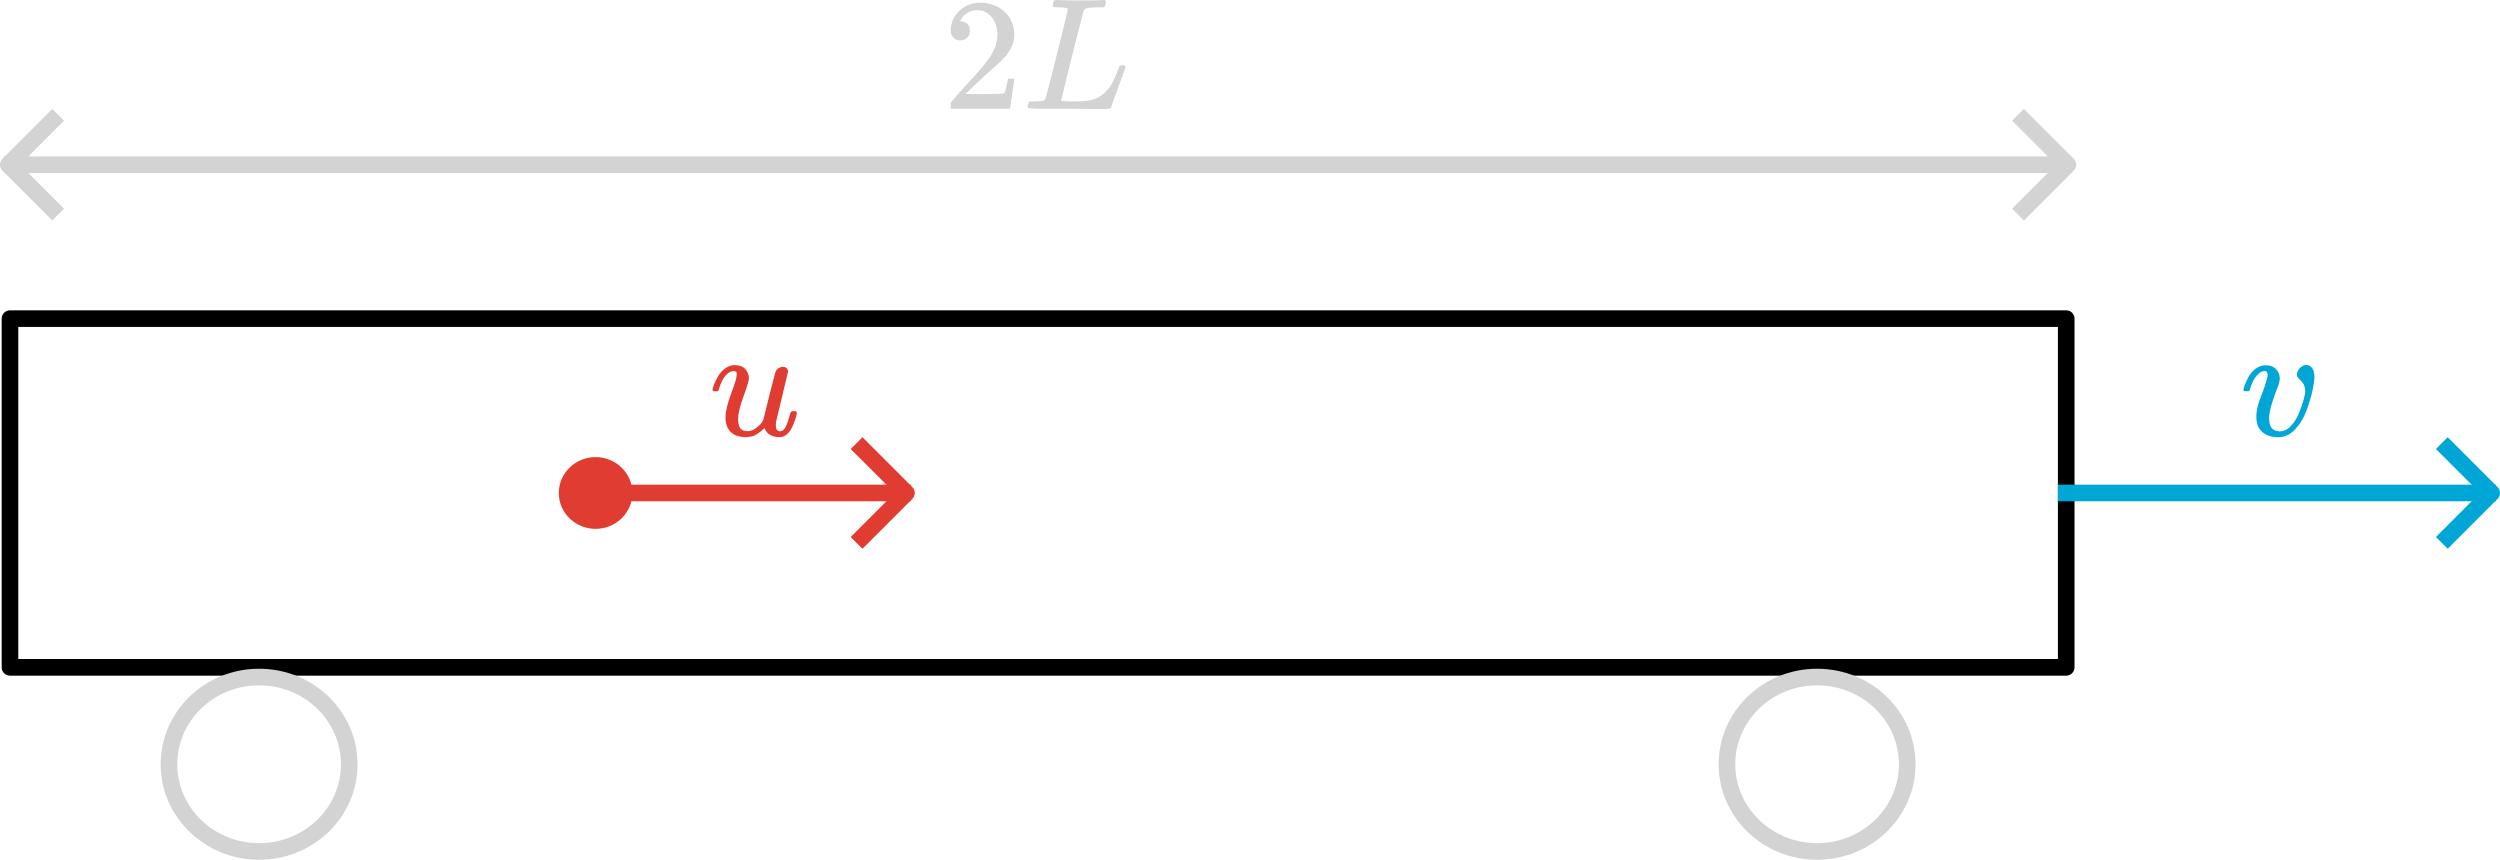
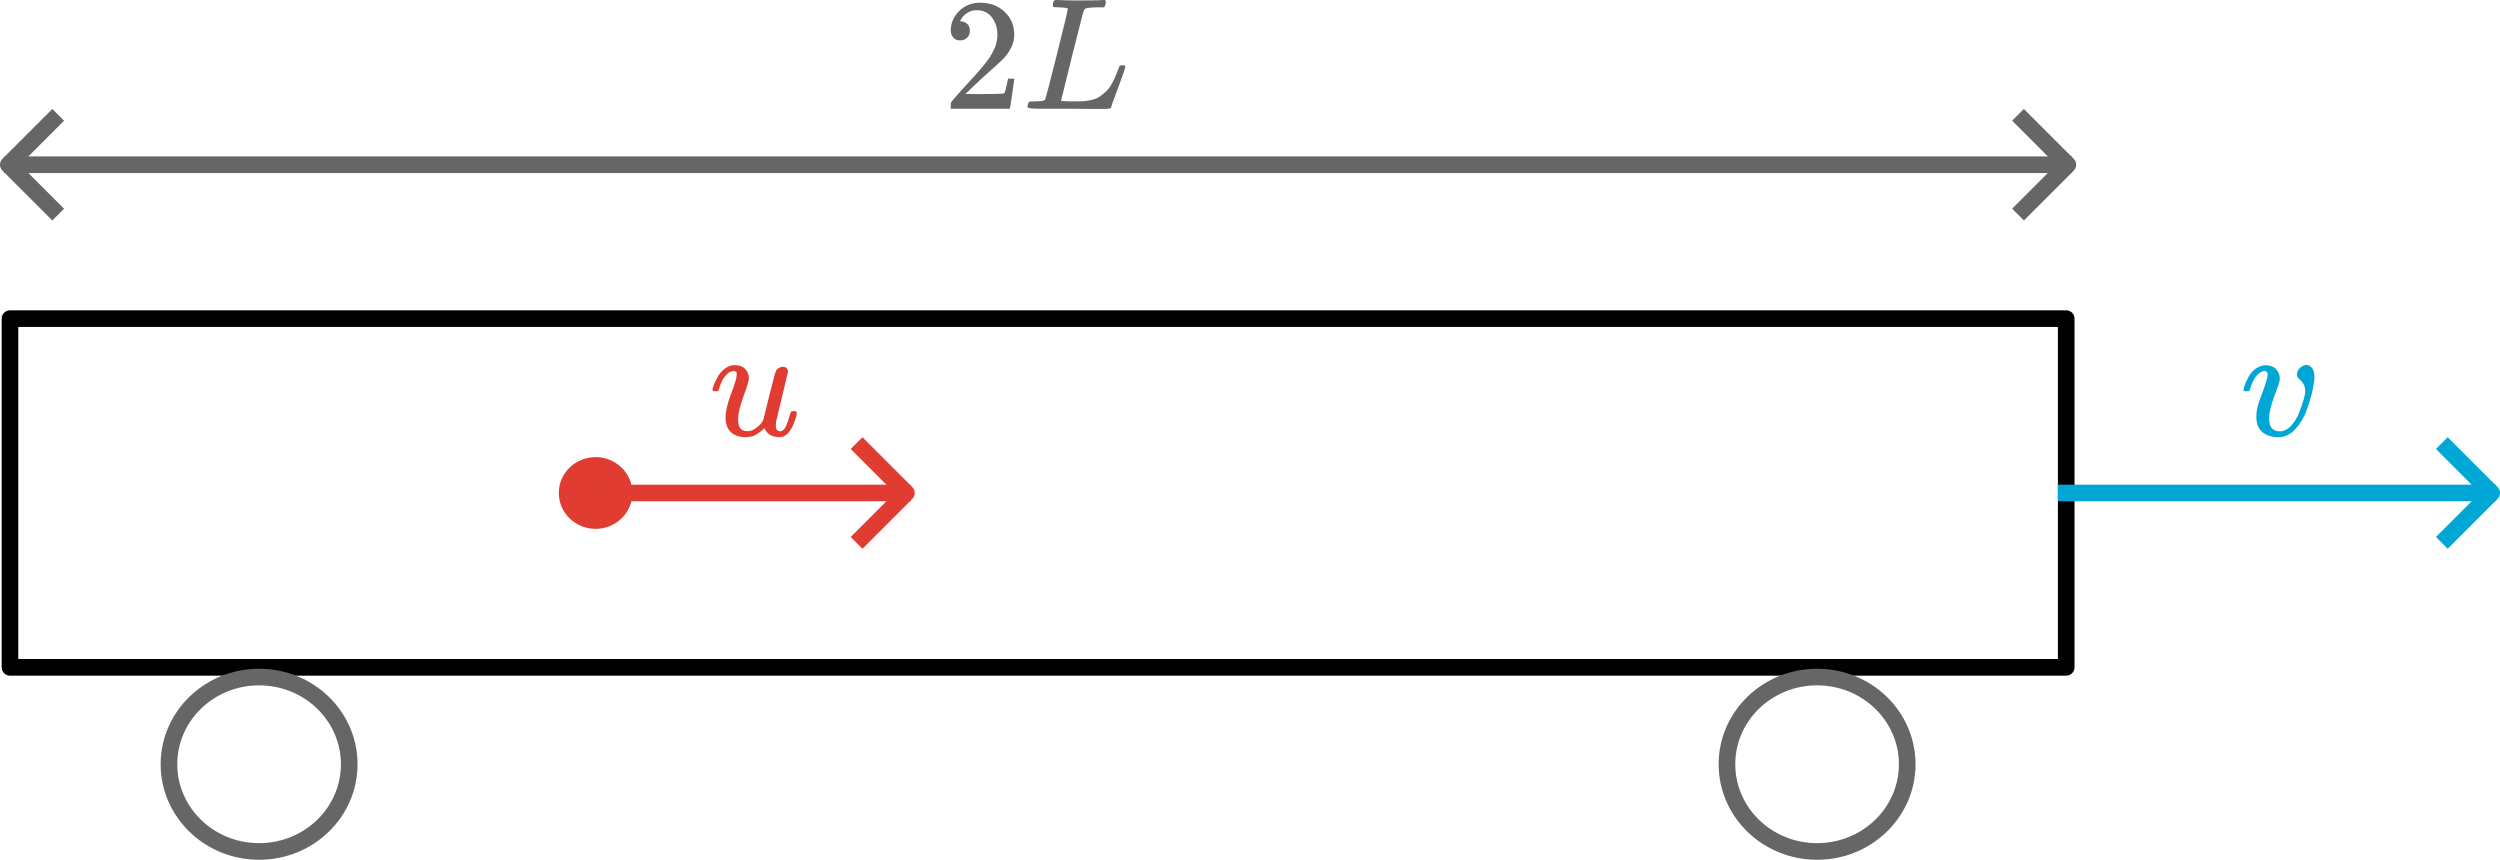
<svg xmlns="http://www.w3.org/2000/svg" xmlns:xlink="http://www.w3.org/1999/xlink" width="150.36mm" height="51.71mm" viewBox="0 0 150.36 51.71" version="1.1" id="svg1" xml:space="preserve">
  <defs id="defs1">
    <marker style="overflow:visible" id="ArrowWide" refX="0" refY="0" orient="auto-start-reverse" markerWidth="1" markerHeight="1" viewBox="0 0 1 1" preserveAspectRatio="xMidYMid">
      <path style="fill:none;stroke:context-stroke;stroke-width:1;stroke-linecap:butt" d="m -2.75,3 3,-3 -3,-3" id="path8" />
    </marker>
    <style type="text/css" id="style1">*{stroke-linejoin: round; stroke-linecap: butt}</style>
    <style type="text/css" id="style1-4">*{stroke-linejoin: round; stroke-linecap: butt}</style>
    <style type="text/css" id="style1-1">*{stroke-linejoin: round; stroke-linecap: butt}</style>
    <path id="MJX-33-TEX-I-1D462" d="m 21,287 q 0,8 9,31 9,23 25,52 16,29 44,50 28,21 59,22 46,0 69,-25 23,-25 23,-59 0,-18 -34,-112 -34,-94 -34,-141 0,-43 14,-60 14,-17 42,-18 28,-1 53,17 25,18 37,34 l 11,17 q 2,4 38,152 30,120 36,140 6,20 14,29 17,15 36,15 17,0 25,-10 8,-10 8,-19 L 420,84 q -1,-5 -1,-16 0,-25 7,-33 7,-8 21,-9 22,3 35,31 13,28 30,88 2,8 20,8 19,0 19,-9 -1,-5 -2,-14 -1,-9 -9,-32 -8,-23 -17,-43 -9,-20 -25,-38 -16,-18 -36,-25 -8,-2 -24,-2 -66,0 -91,56 -2,-1 -11,-10 -9,-9 -18,-15 -9,-6 -22,-15 -13,-9 -29,-12 -16,-3 -34,-5 -44,0 -78,18 -52,31 -52,106 0,57 35,149 35,92 35,117 0,1 0,2 0,9 0,12 0,3 -4,7 -4,4 -11,4 h -4 Q 131,404 112,385 93,366 82,344 71,322 65,302 59,282 57,280 55,278 41,278 H 27 q -6,6 -6,9 z" />
    <path id="MJX-33-TEX-N-32" d="m 109,429 q -27,0 -43,18 -16,18 -16,44 0,71 53,123 53,52 132,52 91,0 152,-56 61,-56 62,-145 0,-43 -20,-82 -20,-39 -48,-68 -28,-29 -80,-74 -36,-31 -100,-92 l -59,-56 76,-1 q 157,0 167,5 7,2 24,89 v 3 h 40 v -3 Q 448,183 436,95 424,7 421,3 V 0 H 50 v 19 12 q 0,7 6,15 6,8 30,35 29,32 50,56 9,10 34,37 25,27 34,37 9,10 29,33 20,23 28,34 8,11 23,30 15,19 21,32 6,13 15,29 9,16 13,32 4,16 7,30 3,14 3,33 0,63 -34,109 -34,46 -97,46 -33,0 -58,-17 -25,-17 -35,-33 -10,-16 -10,-19 0,-1 5,-1 18,0 37,-14 19,-14 19,-46 0,-25 -16,-42 -16,-17 -45,-18 z" />
    <path id="MJX-33-TEX-I-1D43F" d="m 228,637 q -34,0 -36,4 -1,2 -1,8 0,24 11,33 2,1 15,1 54,-3 127,-3 141,0 162,3 h 12 q 6,-6 6,-9 0,-3 -2,-18 -5,-15 -9,-19 h -38 q -69,-1 -81,-9 -7,-4 -14,-28 Q 373,576 313,336 297,271 279,198 261,125 252,88 l -9,-36 q 0,-4 9,-4 9,0 59,-2 h 17 q 32,0 51,1 19,1 49,7 30,6 50,18 20,12 44,34 24,22 42,55 16,30 30,67 14,37 17,42 5,3 17,3 h 13 q 6,-9 6,-11 0,-2 -20,-59 Q 607,146 583,83 559,20 557,9 555,4 553,3 551,2 537,0 523,-2 494,-1 483,-1 418,-1 353,-1 294,0 H 116 q -84,0 -84,10 0,7 2,14 5,19 10,21 4,1 15,1 h 6 q 27,0 60,3 14,3 19,12 3,4 72,278 69,274 69,289 0,7 -57,9 z" />
    <path id="MJX-33-TEX-I-1D463" d="m 173,380 q 0,25 -19,25 -24,0 -50,-29 -26,-29 -43,-89 -1,-1 -2,-3 -1,-2 -1,-3 0,-1 -2,-2 -2,-1 -3,-1 -1,0 -4,0 -3,0 -8,0 H 27 q -6,6 -6,9 0,7 8,29 8,22 24,52 16,30 44,51 28,21 63,22 42,0 65,-24 23,-24 24,-56 0,-17 -3,-26 0,-6 -15,-44 -15,-38 -31,-89 -16,-51 -18,-89 0,-27 5,-44 13,-43 63,-43 37,0 69,34 32,34 50,79 18,45 29,83 11,38 11,55 0,23 -8,40 -8,17 -18,26 -10,9 -18,18 -8,9 -8,22 0,22 19,41 19,19 41,19 19,0 34,-18 15,-18 16,-58 0,-27 -12,-83 Q 443,228 418,159 393,90 347,40 301,-10 241,-11 q -64,0 -102,33 -37,32 -37,95 0,31 8,64 8,33 41,117 22,64 22,82 z" />
  </defs>
  <g id="layer1" transform="translate(-272.2867,-769.069)">
    <rect style="fill:none;fill-opacity:1;stroke:#000000;stroke-width:1;stroke-linecap:square;stroke-dasharray:none;stroke-dashoffset:0;stroke-opacity:1" id="rect16" width="123.67" height="20.972" x="272.887" y="788.233" />
-     <ellipse style="fill:none;stroke:#d3d3d3;stroke-width:1;stroke-linecap:square;stroke-dasharray:none;stroke-dashoffset:0;stroke-opacity:1" id="path17" cx="287.87" cy="815.034" rx="5.421" ry="5.245" />
-     <ellipse style="fill:none;stroke:#d3d3d3;stroke-width:1;stroke-linecap:square;stroke-dasharray:none;stroke-dashoffset:0;stroke-opacity:1" id="circle17" cx="381.574" cy="815.034" rx="5.421" ry="5.245" />
+     <ellipse style="fill:none;stroke:#666666;stroke-width:1;stroke-linecap:square;stroke-dasharray:none;stroke-dashoffset:0;stroke-opacity:1" id="path17" cx="287.87" cy="815.034" rx="5.421" ry="5.245" />
+     <ellipse style="fill:none;stroke:#666666;stroke-width:1;stroke-linecap:square;stroke-dasharray:none;stroke-dashoffset:0;stroke-opacity:1" id="circle17" cx="381.574" cy="815.034" rx="5.421" ry="5.245" />
    <path style="fill:none;stroke:#00a6d6;stroke-width:1;stroke-linecap:square;stroke-dasharray:none;stroke-dashoffset:0;stroke-opacity:1;marker-end:url(#ArrowWide)" d="m 396.557,798.719 h 25.34" id="path22" />
-     <path style="fill:#d3d3d3;stroke:#d3d3d3;stroke-width:1;stroke-linecap:square;stroke-dasharray:none;stroke-dashoffset:0;stroke-opacity:1;marker-start:url(#ArrowWide);marker-end:url(#ArrowWide)" d="M 273.037,778.976 H 396.408" id="path23" />
+     <path style="fill:#666666;stroke:#666666;stroke-width:1;stroke-linecap:square;stroke-dasharray:none;stroke-dashoffset:0;stroke-opacity:1;marker-start:url(#ArrowWide);marker-end:url(#ArrowWide)" d="M 273.037,778.976 H 396.408" id="path23" />
    <ellipse style="fill:#e03c31;fill-opacity:1;stroke:#e03c31;stroke-width:1;stroke-linecap:square;stroke-dasharray:none;stroke-dashoffset:0;stroke-opacity:1" id="path24" cx="308.108" cy="798.719" rx="1.713" ry="1.658" />
    <path style="fill:#000000;fill-opacity:1;stroke:#e03c31;stroke-width:1;stroke-linecap:square;stroke-dasharray:none;stroke-dashoffset:0;stroke-opacity:1;marker-end:url(#ArrowWide)" d="m 308.546,798.719 h 18.009" id="path25" />
    <use data-c="1D462" xlink:href="#MJX-33-TEX-I-1D462" id="use1-65-6" style="fill:#e03c31;stroke:#000000;stroke-width:0;stroke-linecap:butt;stroke-linejoin:round" transform="matrix(0.00957676,0,0,-0.00957676,314.9364,795.2605)" />
-     <g id="g42" transform="translate(2.664239,9.485178)" style="fill:#d3d3d3;stroke:#d3d3d3">
-       <g data-mml-node="mn" transform="matrix(0.00957676,0,0,-0.00957676,326.3264,766.1247)" id="g2-0-9" style="fill:#d3d3d3;stroke:#d3d3d3;stroke-width:0;stroke-linecap:butt;stroke-linejoin:round">
-         <use data-c="32" xlink:href="#MJX-33-TEX-N-32" id="use2-2-7" style="fill:#d3d3d3;stroke:#d3d3d3;stroke-width:0;stroke-linecap:butt;stroke-linejoin:round" />
+     <g id="g42" transform="translate(2.664239,9.485178)" style="fill:#666666;stroke:#666666">
+       <g data-mml-node="mn" transform="matrix(0.00957676,0,0,-0.00957676,326.3264,766.1247)" id="g2-0-9" style="fill:#666666;stroke:#666666;stroke-width:0;stroke-linecap:butt;stroke-linejoin:round">
+         <use data-c="32" xlink:href="#MJX-33-TEX-N-32" id="use2-2-7" style="fill:#666666;stroke:#666666;stroke-width:0;stroke-linecap:butt;stroke-linejoin:round" />
      </g>
-       <g data-mml-node="mi" transform="matrix(0.00957676,0,0,-0.00957676,331.1148,766.1247)" id="g3-8-3" style="fill:#d3d3d3;stroke:#d3d3d3;stroke-width:0;stroke-linecap:butt;stroke-linejoin:round">
-         <use data-c="1D43F" xlink:href="#MJX-33-TEX-I-1D43F" id="use3-6-7" style="fill:#d3d3d3;stroke:#d3d3d3;stroke-width:0;stroke-linecap:butt;stroke-linejoin:round" />
+       <g data-mml-node="mi" transform="matrix(0.00957676,0,0,-0.00957676,331.1148,766.1247)" id="g3-8-3" style="fill:#666666;stroke:#666666;stroke-width:0;stroke-linecap:butt;stroke-linejoin:round">
+         <use data-c="1D43F" xlink:href="#MJX-33-TEX-I-1D43F" id="use3-6-7" style="fill:#666666;stroke:#666666;stroke-width:0;stroke-linecap:butt;stroke-linejoin:round" />
      </g>
    </g>
    <g data-mml-node="mi" transform="matrix(0.00957676,0,0,-0.00957676,407.0155,795.2605)" id="g4-0-5" style="fill:#00a6d6;stroke:#000000;stroke-width:0;stroke-linecap:butt;stroke-linejoin:round">
      <use data-c="1D463" xlink:href="#MJX-33-TEX-I-1D463" id="use4-2-7" style="fill:#00a6d6;stroke-width:0;stroke-linecap:butt;stroke-linejoin:round" />
    </g>
  </g>
</svg>
